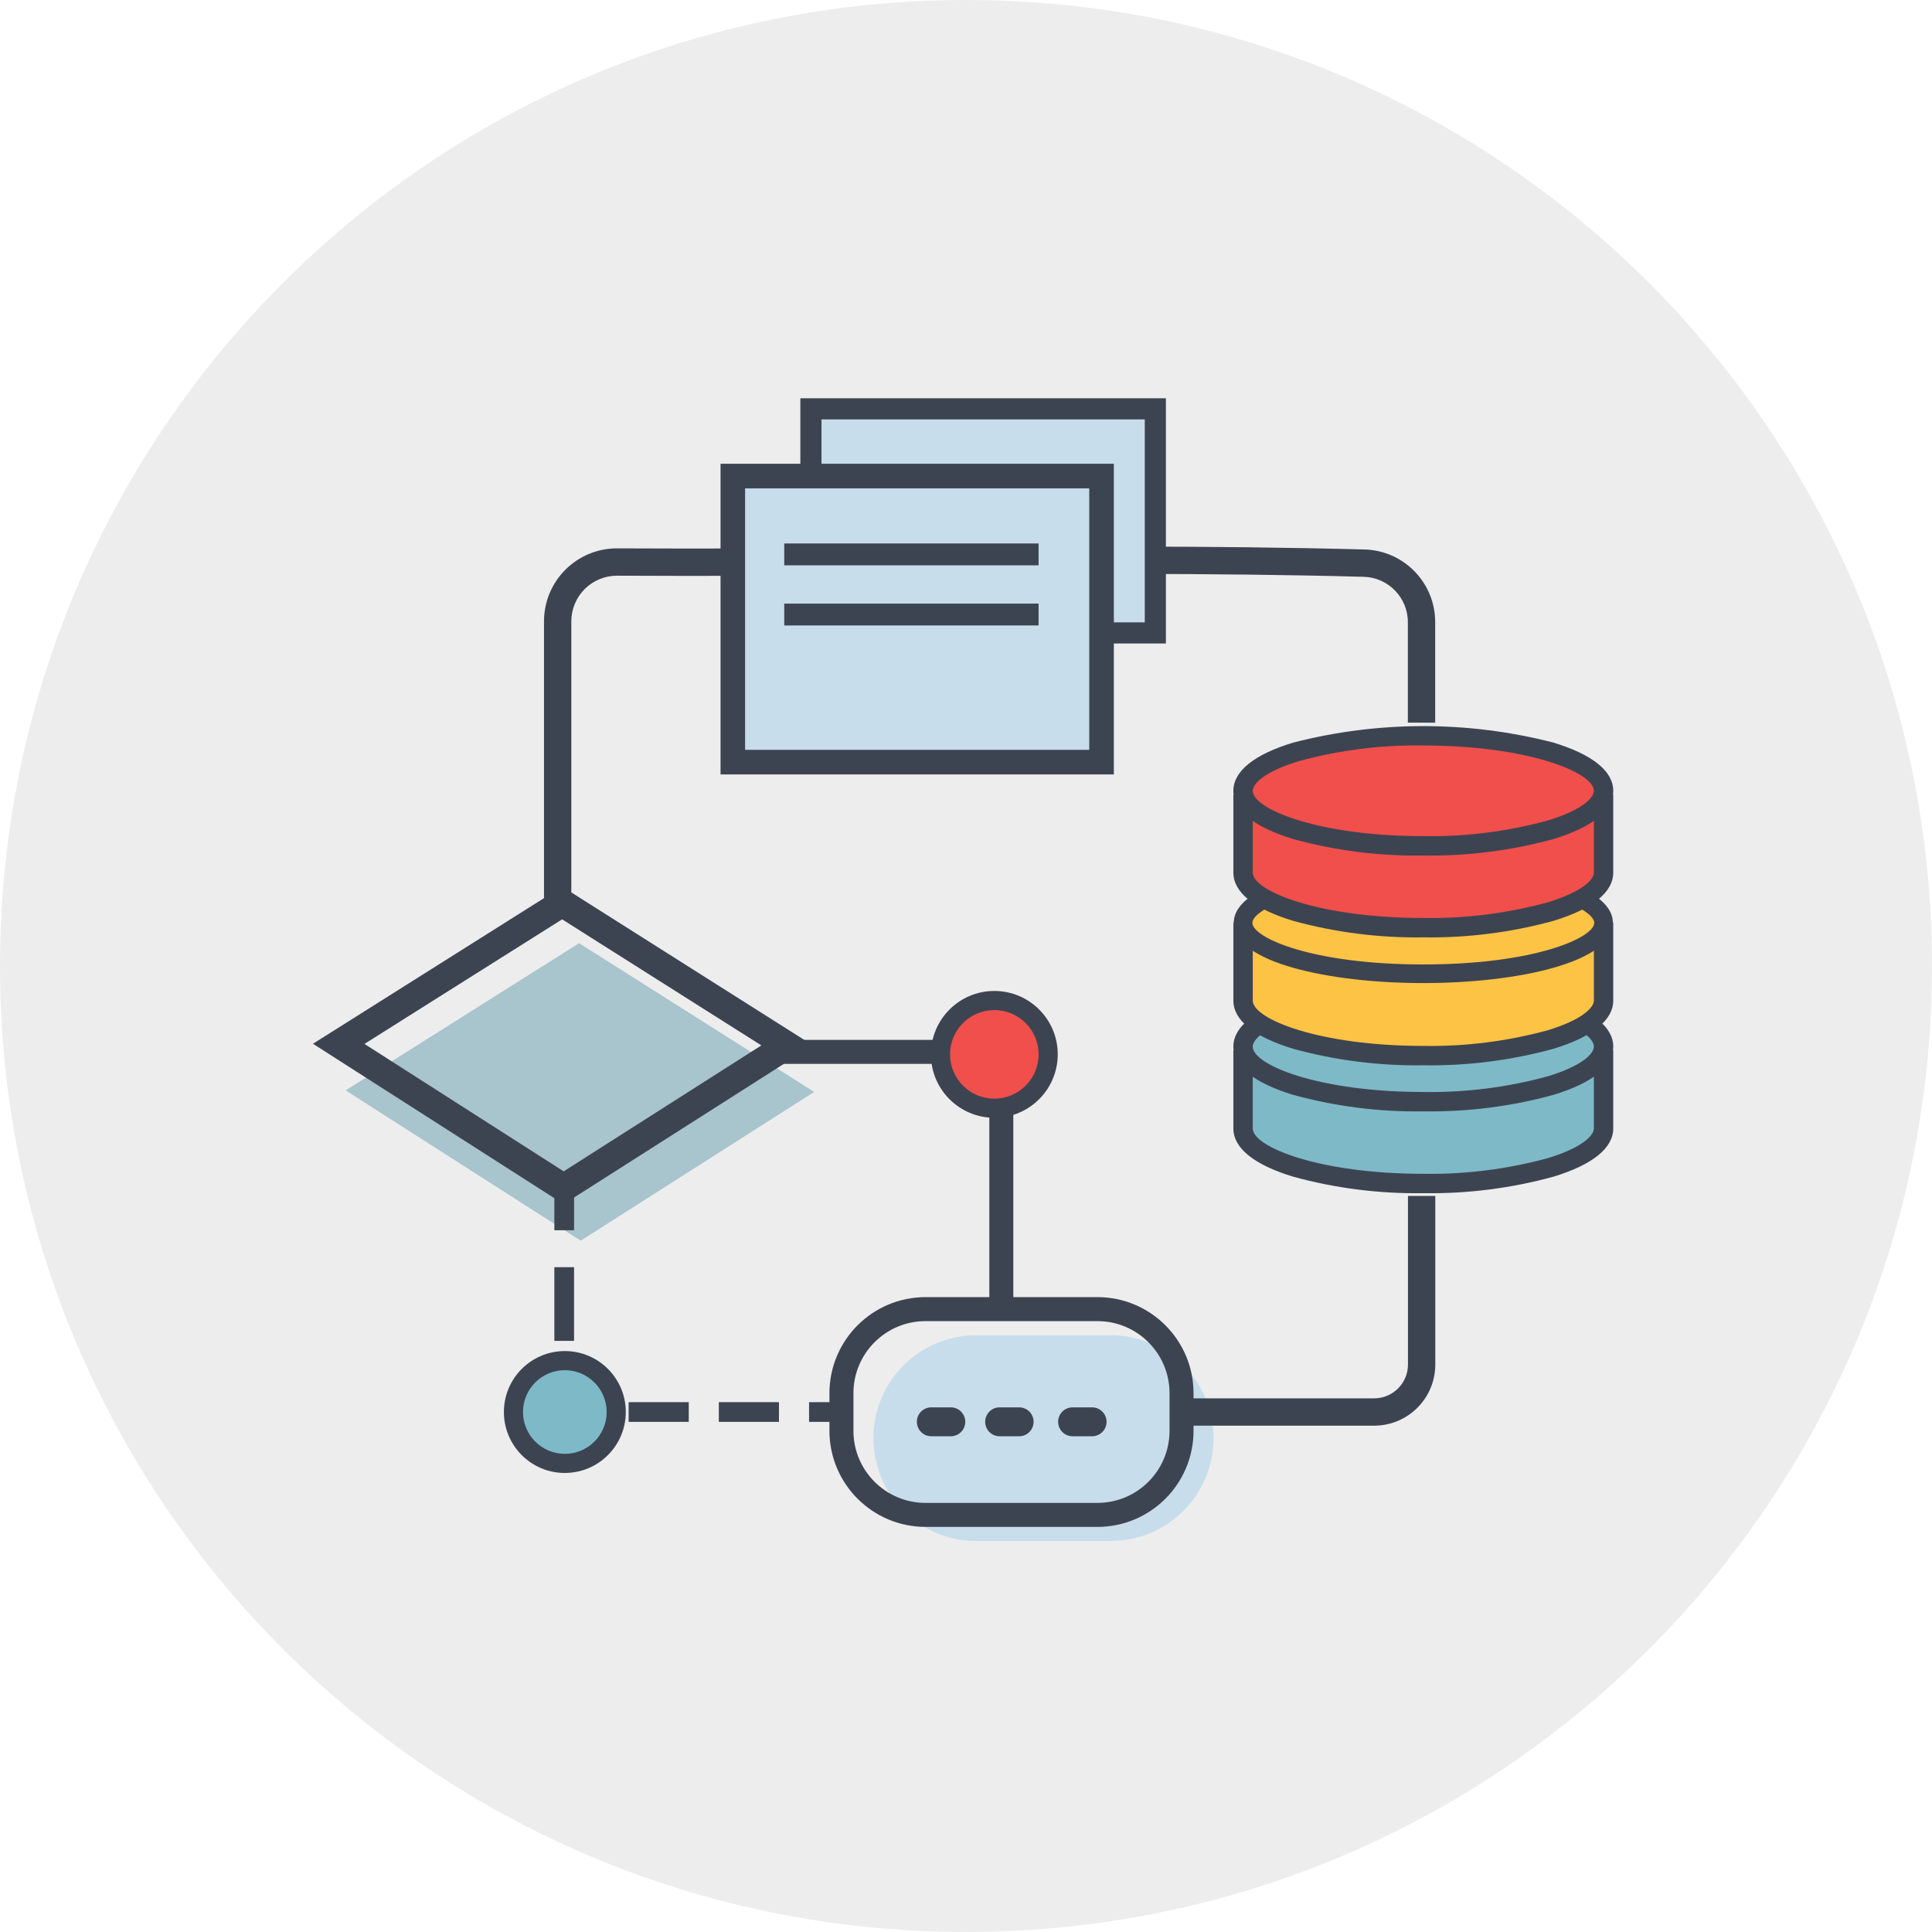
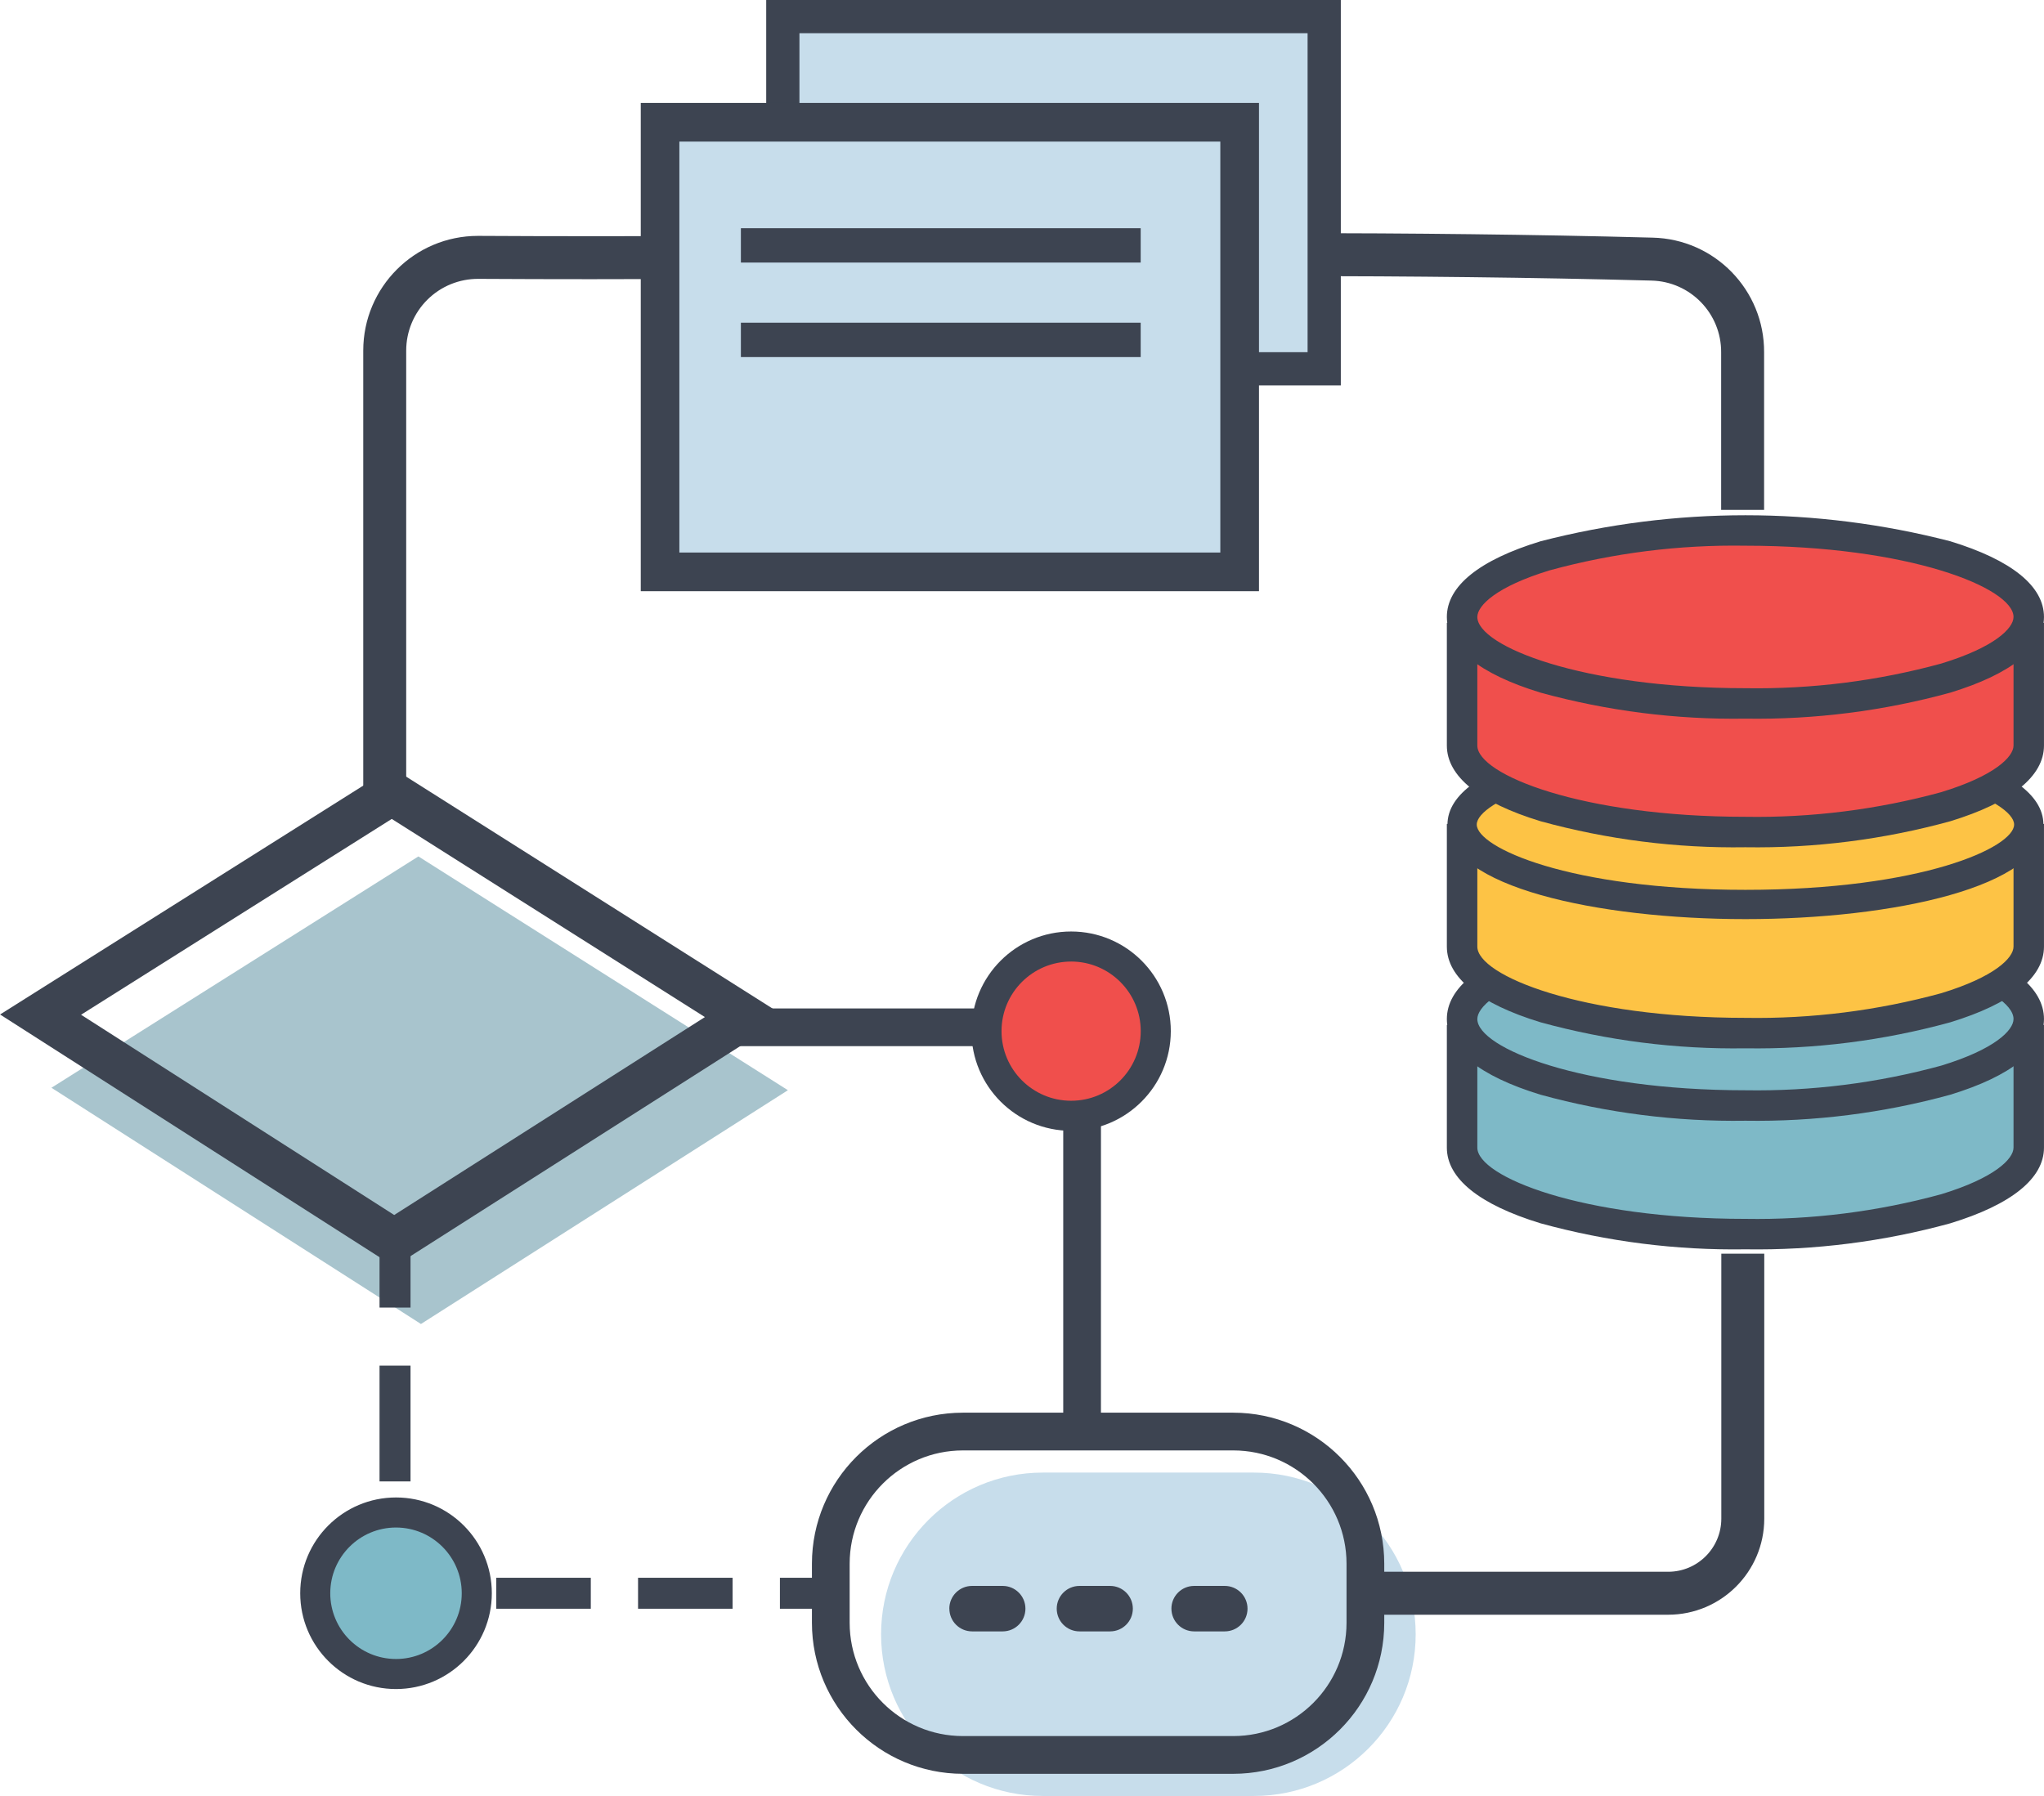
- <svg xmlns="http://www.w3.org/2000/svg" width="168" height="168" viewBox="0 0 168 168">
-   <g id="Group_22751" data-name="Group 22751" transform="translate(-504 -2211)">
-     <circle id="Ellipse_1222" data-name="Ellipse 1222" cx="84" cy="84" r="84" transform="translate(504 2211)" fill="#ededed" />
-     <g id="Group_22750" data-name="Group 22750" transform="translate(-988.531 722.163)">
-       <path id="Path_50288" data-name="Path 50288" d="M1617.107,1616.437h-2.376v-25.512a6.347,6.347,0,0,1,6.345-6.347h.038c8.25.049,16.674-.012,24.82-.069,13.167-.094,26.781-.191,40.116.166a6.314,6.314,0,0,1,6.176,6.349v8.714h-2.376v-8.714a3.95,3.95,0,0,0-3.863-3.973c-13.295-.356-26.889-.259-40.036-.165-8.154.058-16.585.119-24.851.07a3.969,3.969,0,0,0-3.993,3.97Z" transform="translate(-74.896 -48.058)" fill="#3d4451" />
-       <path id="Path_50289" data-name="Path 50289" d="M1553.637,1773.331l20.3-12.935-20.441-12.935-20.3,12.8Z" transform="translate(-10.61 -176.608)" fill="#a8c4cd" />
-       <rect id="Rectangle_5171" data-name="Rectangle 5171" width="29.574" height="17.893" rx="8.947" transform="translate(1598.055 1622.837) rotate(180)" fill="#c7ddeb" />
-       <g id="Group_22734" data-name="Group 22734" transform="translate(1562.127 1523.469)">
-         <rect id="Rectangle_5172" data-name="Rectangle 5172" width="29.949" height="19.486" transform="translate(30.868 20.405) rotate(180)" fill="#c7ddeb" />
-         <path id="Path_50290" data-name="Path 50290" d="M1751.9,1544.792h-31.787v-21.323H1751.9Zm-29.949-1.837h28.111v-17.649h-28.111Z" transform="translate(-1720.113 -1523.469)" fill="#3d4451" />
+ <svg xmlns="http://www.w3.org/2000/svg" width="113.074" height="99.368" viewBox="0 0 113.074 99.368">
+   <g id="Grupo_22751" data-name="Grupo 22751" transform="translate(-531.209 -2245.632)">
+     <g id="Grupo_22750" data-name="Grupo 22750" transform="translate(-988.531 722.163)">
+       <path id="Trazado_50288" data-name="Trazado 50288" d="M1617.107,1616.437h-2.376v-25.512a6.347,6.347,0,0,1,6.345-6.347h.038c8.25.049,16.674-.012,24.82-.069,13.167-.094,26.781-.191,40.116.166a6.314,6.314,0,0,1,6.176,6.349v8.714h-2.376v-8.714a3.95,3.95,0,0,0-3.863-3.973c-13.295-.356-26.889-.259-40.036-.165-8.154.058-16.585.119-24.851.07a3.969,3.969,0,0,0-3.993,3.97Z" transform="translate(-74.896 -48.058)" fill="#3d4451" />
+       <path id="Trazado_50289" data-name="Trazado 50289" d="M1553.637,1773.331l20.3-12.935-20.441-12.935-20.3,12.8Z" transform="translate(-10.61 -176.608)" fill="#a8c4cd" />
+       <rect id="Rectángulo_5171" data-name="Rectángulo 5171" width="29.574" height="17.893" rx="8.947" transform="translate(1598.055 1622.837) rotate(180)" fill="#c7ddeb" />
+       <g id="Grupo_22734" data-name="Grupo 22734" transform="translate(1562.127 1523.469)">
+         <rect id="Rectángulo_5172" data-name="Rectángulo 5172" width="29.949" height="19.486" transform="translate(30.868 20.405) rotate(180)" fill="#c7ddeb" />
+         <path id="Trazado_50290" data-name="Trazado 50290" d="M1751.9,1544.792h-31.787v-21.323H1751.9Zm-29.949-1.837h28.111v-17.649h-28.111Z" transform="translate(-1720.113 -1523.469)" fill="#3d4451" />
      </g>
-       <g id="Group_22737" data-name="Group 22737" transform="translate(1540.736 1592.833)">
-         <g id="Group_22736" data-name="Group 22736" transform="translate(0 0)">
-           <g id="Group_22735" data-name="Group 22735">
-             <rect id="Rectangle_5173" data-name="Rectangle 5173" width="2.982" height="1.714" transform="translate(22.149 17.931)" fill="#3d4451" />
-             <path id="Path_50291" data-name="Path 50291" d="M1662.6,1937.841h-5.229v-1.714h5.229Zm-7.843,0h-5.229v-1.714h5.229Z" transform="translate(-1643.07 -1918.196)" fill="#3d4451" />
-             <path id="Path_50292" data-name="Path 50292" d="M1622.831,1929.92h-3.84v-3.84h1.715v2.125h2.125Z" transform="translate(-1618.991 -1910.275)" fill="#3d4451" />
-             <rect id="Rectangle_5174" data-name="Rectangle 5174" width="1.714" height="6.406" transform="translate(0 6.194)" fill="#3d4451" />
-             <rect id="Rectangle_5175" data-name="Rectangle 5175" width="1.714" height="2.982" fill="#3d4451" />
+       <g id="Grupo_22737" data-name="Grupo 22737" transform="translate(1540.736 1592.833)">
+         <g id="Grupo_22736" data-name="Grupo 22736" transform="translate(0 0)">
+           <g id="Grupo_22735" data-name="Grupo 22735">
+             <rect id="Rectángulo_5173" data-name="Rectángulo 5173" width="2.982" height="1.714" transform="translate(22.149 17.931)" fill="#3d4451" />
+             <path id="Trazado_50291" data-name="Trazado 50291" d="M1662.6,1937.841h-5.229v-1.714h5.229Zm-7.843,0h-5.229v-1.714h5.229Z" transform="translate(-1643.07 -1918.196)" fill="#3d4451" />
+             <path id="Trazado_50292" data-name="Trazado 50292" d="M1622.831,1929.92h-3.84v-3.84h1.715v2.125h2.125Z" transform="translate(-1618.991 -1910.275)" fill="#3d4451" />
+             <rect id="Rectángulo_5174" data-name="Rectángulo 5174" width="1.714" height="6.406" transform="translate(0 6.194)" fill="#3d4451" />
+             <rect id="Rectángulo_5175" data-name="Rectángulo 5175" width="1.714" height="2.982" fill="#3d4451" />
          </g>
        </g>
      </g>
-       <path id="Path_50293" data-name="Path 50293" d="M1541.544,1751.829l-21.8-13.946,21.674-13.661,21.8,13.8Zm-17.32-13.932,17.323,11.08,17.188-10.951-17.323-10.963Z" transform="translate(0 -158.284)" fill="#3d4451" />
-       <path id="Path_50294" data-name="Path 50294" d="M1755.375,1912.933h-14.961a8.36,8.36,0,0,1-8.35-8.35v-3.28a8.36,8.36,0,0,1,8.35-8.351h14.961a8.36,8.36,0,0,1,8.35,8.351v3.28A8.36,8.36,0,0,1,1755.375,1912.933Zm-14.961-17.893a6.27,6.27,0,0,0-6.263,6.263v3.28a6.27,6.27,0,0,0,6.263,6.262h14.961a6.27,6.27,0,0,0,6.263-6.262v-3.28a6.27,6.27,0,0,0-6.263-6.263Z" transform="translate(-167.408 -291.322)" fill="#3d4451" />
-       <path id="Path_50295" data-name="Path 50295" d="M1728.786,1810.631H1726.7v-21.323h-19.07v-2.088h21.157Z" transform="translate(-148.142 -207.957)" fill="#3d4451" />
-       <g id="Group_22740" data-name="Group 22740" transform="translate(1599.781 1574.223)">
-         <g id="Group_22738" data-name="Group 22738" transform="translate(0 5.954)">
-           <path id="Path_50296" data-name="Path 50296" d="M1933.44,1791.54v6.788c0,2.642-7.017,4.785-15.674,4.785s-15.674-2.142-15.674-4.785v-6.788" transform="translate(-1901.25 -1791.54)" fill="#7eb9c7" />
-           <path id="Path_50297" data-name="Path 50297" d="M1914.625,1803.955a40.445,40.445,0,0,1-11.329-1.438c-3.394-1.036-5.188-2.484-5.188-4.189v-6.788h1.686v6.788c0,1.607,5.778,3.942,14.831,3.942a38.73,38.73,0,0,0,10.837-1.365c2.948-.9,3.994-1.951,3.994-2.577v-6.788h1.685v6.788c0,1.7-1.794,3.153-5.187,4.189A40.444,40.444,0,0,1,1914.625,1803.955Z" transform="translate(-1898.109 -1791.54)" fill="#3d4451" />
+       <path id="Trazado_50293" data-name="Trazado 50293" d="M1541.544,1751.829l-21.8-13.946,21.674-13.661,21.8,13.8Zm-17.32-13.932,17.323,11.08,17.188-10.951-17.323-10.963Z" transform="translate(0 -158.284)" fill="#3d4451" />
+       <path id="Trazado_50294" data-name="Trazado 50294" d="M1755.375,1912.933h-14.961a8.36,8.36,0,0,1-8.35-8.35v-3.28a8.36,8.36,0,0,1,8.35-8.351h14.961a8.36,8.36,0,0,1,8.35,8.351v3.28A8.36,8.36,0,0,1,1755.375,1912.933Zm-14.961-17.893a6.27,6.27,0,0,0-6.263,6.263v3.28a6.27,6.27,0,0,0,6.263,6.262h14.961a6.27,6.27,0,0,0,6.263-6.262v-3.28a6.27,6.27,0,0,0-6.263-6.263Z" transform="translate(-167.408 -291.322)" fill="#3d4451" />
+       <path id="Trazado_50295" data-name="Trazado 50295" d="M1728.786,1810.631H1726.7v-21.323h-19.07v-2.088h21.157Z" transform="translate(-148.142 -207.957)" fill="#3d4451" />
+       <g id="Grupo_22740" data-name="Grupo 22740" transform="translate(1599.781 1574.223)">
+         <g id="Grupo_22738" data-name="Grupo 22738" transform="translate(0 5.954)">
+           <path id="Trazado_50296" data-name="Trazado 50296" d="M1933.44,1791.54v6.788c0,2.642-7.017,4.785-15.674,4.785s-15.674-2.142-15.674-4.785v-6.788" transform="translate(-1901.25 -1791.54)" fill="#7eb9c7" />
+           <path id="Trazado_50297" data-name="Trazado 50297" d="M1914.625,1803.955a40.445,40.445,0,0,1-11.329-1.438c-3.394-1.036-5.188-2.484-5.188-4.189v-6.788h1.686v6.788c0,1.607,5.778,3.942,14.831,3.942a38.73,38.73,0,0,0,10.837-1.365c2.948-.9,3.994-1.951,3.994-2.577v-6.788h1.685v6.788c0,1.7-1.794,3.153-5.187,4.189A40.444,40.444,0,0,1,1914.625,1803.955Z" transform="translate(-1898.109 -1791.54)" fill="#3d4451" />
        </g>
-         <g id="Group_22739" data-name="Group 22739" transform="translate(0 0)">
-           <ellipse id="Ellipse_1215" data-name="Ellipse 1215" cx="15.674" cy="4.785" rx="15.674" ry="4.785" transform="translate(0.843 0.842)" fill="#7eb9c7" />
-           <path id="Path_50298" data-name="Path 50298" d="M1914.625,1774.648a40.44,40.44,0,0,1-11.329-1.438c-3.394-1.036-5.188-2.485-5.188-4.189s1.794-3.153,5.188-4.189a45.345,45.345,0,0,1,22.658,0c3.394,1.036,5.187,2.485,5.187,4.189s-1.794,3.153-5.187,4.189A40.439,40.439,0,0,1,1914.625,1774.648Zm0-9.569a38.723,38.723,0,0,0-10.837,1.365c-2.948.9-3.994,1.951-3.994,2.577,0,1.607,5.778,3.942,14.831,3.942a38.735,38.735,0,0,0,10.837-1.365c2.948-.9,3.994-1.951,3.994-2.577C1929.456,1767.414,1923.679,1765.079,1914.625,1765.079Z" transform="translate(-1898.109 -1763.394)" fill="#3d4451" />
+         <g id="Grupo_22739" data-name="Grupo 22739" transform="translate(0 0)">
+           <ellipse id="Elipse_1215" data-name="Elipse 1215" cx="15.674" cy="4.785" rx="15.674" ry="4.785" transform="translate(0.843 0.842)" fill="#7eb9c7" />
+           <path id="Trazado_50298" data-name="Trazado 50298" d="M1914.625,1774.648a40.44,40.44,0,0,1-11.329-1.438c-3.394-1.036-5.188-2.485-5.188-4.189s1.794-3.153,5.188-4.189a45.345,45.345,0,0,1,22.658,0c3.394,1.036,5.187,2.485,5.187,4.189s-1.794,3.153-5.187,4.189A40.439,40.439,0,0,1,1914.625,1774.648Zm0-9.569a38.723,38.723,0,0,0-10.837,1.365c-2.948.9-3.994,1.951-3.994,2.577,0,1.607,5.778,3.942,14.831,3.942a38.735,38.735,0,0,0,10.837-1.365c2.948-.9,3.994-1.951,3.994-2.577C1929.456,1767.414,1923.679,1765.079,1914.625,1765.079Z" transform="translate(-1898.109 -1763.394)" fill="#3d4451" />
        </g>
      </g>
-       <g id="Group_22743" data-name="Group 22743" transform="translate(1599.781 1563.858)">
-         <g id="Group_22741" data-name="Group 22741" transform="translate(0 5.196)">
-           <path id="Path_50299" data-name="Path 50299" d="M1933.44,1738.959v6.788c0,2.643-7.017,4.785-15.674,4.785s-15.674-2.142-15.674-4.785v-6.788" transform="translate(-1901.25 -1738.959)" fill="#fdc345" />
-           <path id="Path_50300" data-name="Path 50300" d="M1914.625,1751.375a40.432,40.432,0,0,1-11.329-1.438c-3.394-1.036-5.188-2.485-5.188-4.189v-6.788h1.686v6.788c0,1.607,5.778,3.942,14.831,3.942a38.722,38.722,0,0,0,10.837-1.365c2.948-.9,3.994-1.951,3.994-2.577v-6.788h1.685v6.788c0,1.7-1.794,3.153-5.187,4.189A40.43,40.43,0,0,1,1914.625,1751.375Z" transform="translate(-1898.109 -1738.959)" fill="#3d4451" />
+       <g id="Grupo_22743" data-name="Grupo 22743" transform="translate(1599.781 1563.858)">
+         <g id="Grupo_22741" data-name="Grupo 22741" transform="translate(0 5.196)">
+           <path id="Trazado_50299" data-name="Trazado 50299" d="M1933.44,1738.959v6.788c0,2.643-7.017,4.785-15.674,4.785s-15.674-2.142-15.674-4.785v-6.788" transform="translate(-1901.25 -1738.959)" fill="#fdc345" />
+           <path id="Trazado_50300" data-name="Trazado 50300" d="M1914.625,1751.375a40.432,40.432,0,0,1-11.329-1.438c-3.394-1.036-5.188-2.485-5.188-4.189v-6.788h1.686v6.788c0,1.607,5.778,3.942,14.831,3.942a38.722,38.722,0,0,0,10.837-1.365c2.948-.9,3.994-1.951,3.994-2.577v-6.788h1.685v6.788c0,1.7-1.794,3.153-5.187,4.189A40.43,40.43,0,0,1,1914.625,1751.375Z" transform="translate(-1898.109 -1738.959)" fill="#3d4451" />
        </g>
-         <g id="Group_22742" data-name="Group 22742" transform="translate(0.033)">
-           <ellipse id="Ellipse_1216" data-name="Ellipse 1216" cx="15.674" cy="4.422" rx="15.674" ry="4.422" transform="translate(0.81 0.81)" fill="#fdc345" />
-           <path id="Path_50301" data-name="Path 50301" d="M1914.747,1724.859c-8.192,0-16.484-1.8-16.484-5.232s8.292-5.232,16.484-5.232,16.484,1.8,16.484,5.232S1922.938,1724.859,1914.747,1724.859Zm0-8.844c-9.759,0-14.864,2.351-14.864,3.612s5.1,3.612,14.864,3.612,14.863-2.351,14.863-3.612S1924.505,1716.015,1914.747,1716.015Z" transform="translate(-1898.263 -1714.395)" fill="#3d4451" />
+         <g id="Grupo_22742" data-name="Grupo 22742" transform="translate(0.033)">
+           <ellipse id="Elipse_1216" data-name="Elipse 1216" cx="15.674" cy="4.422" rx="15.674" ry="4.422" transform="translate(0.81 0.81)" fill="#fdc345" />
+           <path id="Trazado_50301" data-name="Trazado 50301" d="M1914.747,1724.859c-8.192,0-16.484-1.8-16.484-5.232s8.292-5.232,16.484-5.232,16.484,1.8,16.484,5.232S1922.938,1724.859,1914.747,1724.859Zm0-8.844c-9.759,0-14.864,2.351-14.864,3.612s5.1,3.612,14.864,3.612,14.863-2.351,14.863-3.612S1924.505,1716.015,1914.747,1716.015Z" transform="translate(-1898.263 -1714.395)" fill="#3d4451" />
        </g>
      </g>
-       <g id="Group_22746" data-name="Group 22746" transform="translate(1599.781 1551.977)">
-         <g id="Group_22744" data-name="Group 22744" transform="translate(0 5.954)">
-           <path id="Path_50302" data-name="Path 50302" d="M1933.44,1686.377v6.788c0,2.642-7.017,4.785-15.674,4.785s-15.674-2.142-15.674-4.785v-6.788" transform="translate(-1901.25 -1686.377)" fill="#f04f4c" />
-           <path id="Path_50303" data-name="Path 50303" d="M1914.625,1698.792a40.444,40.444,0,0,1-11.329-1.438c-3.394-1.036-5.188-2.485-5.188-4.189v-6.788h1.686v6.788c0,1.607,5.778,3.942,14.831,3.942a38.726,38.726,0,0,0,10.837-1.365c2.948-.9,3.994-1.951,3.994-2.577v-6.788h1.685v6.788c0,1.7-1.794,3.153-5.187,4.189A40.444,40.444,0,0,1,1914.625,1698.792Z" transform="translate(-1898.109 -1686.377)" fill="#3d4451" />
+       <g id="Grupo_22746" data-name="Grupo 22746" transform="translate(1599.781 1551.977)">
+         <g id="Grupo_22744" data-name="Grupo 22744" transform="translate(0 5.954)">
+           <path id="Trazado_50302" data-name="Trazado 50302" d="M1933.44,1686.377v6.788c0,2.642-7.017,4.785-15.674,4.785s-15.674-2.142-15.674-4.785v-6.788" transform="translate(-1901.25 -1686.377)" fill="#f04f4c" />
+           <path id="Trazado_50303" data-name="Trazado 50303" d="M1914.625,1698.792a40.444,40.444,0,0,1-11.329-1.438c-3.394-1.036-5.188-2.485-5.188-4.189v-6.788h1.686v6.788c0,1.607,5.778,3.942,14.831,3.942a38.726,38.726,0,0,0,10.837-1.365c2.948-.9,3.994-1.951,3.994-2.577v-6.788h1.685v6.788c0,1.7-1.794,3.153-5.187,4.189A40.444,40.444,0,0,1,1914.625,1698.792Z" transform="translate(-1898.109 -1686.377)" fill="#3d4451" />
        </g>
-         <g id="Group_22745" data-name="Group 22745" transform="translate(0 0)">
-           <ellipse id="Ellipse_1217" data-name="Ellipse 1217" cx="15.674" cy="4.785" rx="15.674" ry="4.785" transform="translate(0.843 0.843)" fill="#f04f4c" />
-           <path id="Path_50304" data-name="Path 50304" d="M1914.625,1669.484a40.435,40.435,0,0,1-11.329-1.438c-3.394-1.036-5.188-2.484-5.188-4.189s1.794-3.153,5.188-4.189a45.342,45.342,0,0,1,22.658,0c3.394,1.036,5.187,2.485,5.187,4.189s-1.794,3.153-5.187,4.189A40.435,40.435,0,0,1,1914.625,1669.484Zm0-9.569a38.729,38.729,0,0,0-10.837,1.365c-2.948.9-3.994,1.951-3.994,2.577,0,1.607,5.778,3.942,14.831,3.942a38.735,38.735,0,0,0,10.837-1.365c2.948-.9,3.994-1.951,3.994-2.577C1929.456,1662.25,1923.679,1659.915,1914.625,1659.915Z" transform="translate(-1898.109 -1658.23)" fill="#3d4451" />
+         <g id="Grupo_22745" data-name="Grupo 22745" transform="translate(0 0)">
+           <ellipse id="Elipse_1217" data-name="Elipse 1217" cx="15.674" cy="4.785" rx="15.674" ry="4.785" transform="translate(0.843 0.843)" fill="#f04f4c" />
+           <path id="Trazado_50304" data-name="Trazado 50304" d="M1914.625,1669.484a40.435,40.435,0,0,1-11.329-1.438c-3.394-1.036-5.188-2.484-5.188-4.189s1.794-3.153,5.188-4.189a45.342,45.342,0,0,1,22.658,0c3.394,1.036,5.187,2.485,5.187,4.189s-1.794,3.153-5.187,4.189A40.435,40.435,0,0,1,1914.625,1669.484Zm0-9.569a38.729,38.729,0,0,0-10.837,1.365c-2.948.9-3.994,1.951-3.994,2.577,0,1.607,5.778,3.942,14.831,3.942a38.735,38.735,0,0,0,10.837-1.365c2.948-.9,3.994-1.951,3.994-2.577C1929.456,1662.25,1923.679,1659.915,1914.625,1659.915Z" transform="translate(-1898.109 -1658.23)" fill="#3d4451" />
        </g>
      </g>
-       <g id="Group_22747" data-name="Group 22747" transform="translate(1555.183 1529.162)">
-         <rect id="Rectangle_5176" data-name="Rectangle 5176" width="32.065" height="24.876" transform="translate(33.134 25.946) rotate(180)" fill="#c7ddeb" />
-         <path id="Path_50305" data-name="Path 50305" d="M1721.488,1577.4h-34.2v-27.015h34.2Zm-32.065-2.139h29.926v-22.737h-29.926Z" transform="translate(-1687.284 -1550.383)" fill="#3d4451" />
+       <g id="Grupo_22747" data-name="Grupo 22747" transform="translate(1555.183 1529.162)">
+         <rect id="Rectángulo_5176" data-name="Rectángulo 5176" width="32.065" height="24.876" transform="translate(33.134 25.946) rotate(180)" fill="#c7ddeb" />
+         <path id="Trazado_50305" data-name="Trazado 50305" d="M1721.488,1577.4h-34.2v-27.015h34.2Zm-32.065-2.139h29.926v-22.737h-29.926Z" transform="translate(-1687.284 -1550.383)" fill="#3d4451" />
      </g>
-       <path id="Path_50306" data-name="Path 50306" d="M1773.939,1939.518h0a1.258,1.258,0,0,1,1.258-1.258h1.695a1.258,1.258,0,0,1,1.258,1.258h0a1.258,1.258,0,0,1-1.258,1.258H1775.2A1.258,1.258,0,0,1,1773.939,1939.518Zm-5.942,0h0a1.258,1.258,0,0,1,1.258-1.258h1.695a1.258,1.258,0,0,1,1.258,1.258h0a1.258,1.258,0,0,1-1.258,1.258h-1.695A1.258,1.258,0,0,1,1768,1939.518Zm12.286,0h0a1.258,1.258,0,0,1,1.258-1.258h1.695a1.258,1.258,0,0,1,1.258,1.258h0a1.258,1.258,0,0,1-1.258,1.258h-1.695A1.258,1.258,0,0,1,1780.284,1939.518Z" transform="translate(-195.741 -327.045)" fill="#3d4451" />
-       <g id="Group_22748" data-name="Group 22748" transform="translate(1573.482 1575.006)">
-         <circle id="Ellipse_1218" data-name="Ellipse 1218" cx="4.683" cy="4.683" r="4.683" transform="translate(0.142 1.642) rotate(-9.217)" fill="#f04f4c" />
-         <path id="Path_50307" data-name="Path 50307" d="M1779.3,1778.121a5.514,5.514,0,1,1,5.514-5.514A5.521,5.521,0,0,1,1779.3,1778.121Zm0-9.365a3.851,3.851,0,1,0,3.851,3.851A3.856,3.856,0,0,0,1779.3,1768.755Z" transform="translate(-1773.787 -1767.092)" fill="#3d4451" />
+       <path id="Trazado_50306" data-name="Trazado 50306" d="M1773.939,1939.518h0a1.258,1.258,0,0,1,1.258-1.258h1.695a1.258,1.258,0,0,1,1.258,1.258h0a1.258,1.258,0,0,1-1.258,1.258H1775.2A1.258,1.258,0,0,1,1773.939,1939.518Zm-5.942,0h0a1.258,1.258,0,0,1,1.258-1.258h1.695a1.258,1.258,0,0,1,1.258,1.258h0a1.258,1.258,0,0,1-1.258,1.258h-1.695A1.258,1.258,0,0,1,1768,1939.518Zm12.286,0h0a1.258,1.258,0,0,1,1.258-1.258h1.695a1.258,1.258,0,0,1,1.258,1.258h0a1.258,1.258,0,0,1-1.258,1.258h-1.695A1.258,1.258,0,0,1,1780.284,1939.518Z" transform="translate(-195.741 -327.045)" fill="#3d4451" />
+       <g id="Grupo_22748" data-name="Grupo 22748" transform="translate(1573.482 1575.006)">
+         <circle id="Elipse_1218" data-name="Elipse 1218" cx="4.683" cy="4.683" r="4.683" transform="translate(0.142 1.642) rotate(-9.217)" fill="#f04f4c" />
+         <path id="Trazado_50307" data-name="Trazado 50307" d="M1779.3,1778.121a5.514,5.514,0,1,1,5.514-5.514A5.521,5.521,0,0,1,1779.3,1778.121Zm0-9.365a3.851,3.851,0,1,0,3.851,3.851A3.856,3.856,0,0,0,1779.3,1768.755Z" transform="translate(-1773.787 -1767.092)" fill="#3d4451" />
      </g>
-       <g id="Group_22749" data-name="Group 22749" transform="translate(1536.348 1606.321)">
-         <circle id="Ellipse_1219" data-name="Ellipse 1219" cx="4.468" cy="4.468" r="4.468" transform="translate(0.832 0.832)" fill="#7eb9c7" />
-         <path id="Path_50308" data-name="Path 50308" d="M1603.55,1925.725a5.3,5.3,0,1,1,5.3-5.3A5.306,5.306,0,0,1,1603.55,1925.725Zm0-8.937a3.637,3.637,0,1,0,3.636,3.637A3.641,3.641,0,0,0,1603.55,1916.788Z" transform="translate(-1598.25 -1915.125)" fill="#3d4451" />
+       <g id="Grupo_22749" data-name="Grupo 22749" transform="translate(1536.348 1606.321)">
+         <circle id="Elipse_1219" data-name="Elipse 1219" cx="4.468" cy="4.468" r="4.468" transform="translate(0.832 0.832)" fill="#7eb9c7" />
+         <path id="Trazado_50308" data-name="Trazado 50308" d="M1603.55,1925.725a5.3,5.3,0,1,1,5.3-5.3A5.306,5.306,0,0,1,1603.55,1925.725Zm0-8.937a3.637,3.637,0,1,0,3.636,3.637A3.641,3.641,0,0,0,1603.55,1916.788Z" transform="translate(-1598.25 -1915.125)" fill="#3d4451" />
      </g>
-       <path id="Path_50309" data-name="Path 50309" d="M1893.549,1871.341H1876.8v-2.377h16.751a2.94,2.94,0,0,0,2.937-2.937v-14.663h2.376v14.663A5.319,5.319,0,0,1,1893.549,1871.341Z" transform="translate(-281.525 -258.532)" fill="#3d4451" />
-       <path id="Path_50310" data-name="Path 50310" d="M1903.1,1705.145" transform="translate(-302.267 -143.244)" fill="none" stroke="#3d4451" stroke-miterlimit="10" stroke-width="10.081" />
-       <rect id="Rectangle_5177" data-name="Rectangle 5177" width="22.117" height="1.901" transform="translate(1560.726 1536.095)" fill="#3d4451" />
-       <rect id="Rectangle_5178" data-name="Rectangle 5178" width="22.117" height="1.901" transform="translate(1560.726 1541.324)" fill="#3d4451" />
+       <path id="Trazado_50309" data-name="Trazado 50309" d="M1893.549,1871.341H1876.8v-2.377h16.751a2.94,2.94,0,0,0,2.937-2.937v-14.663h2.376v14.663A5.319,5.319,0,0,1,1893.549,1871.341Z" transform="translate(-281.525 -258.532)" fill="#3d4451" />
+       <path id="Trazado_50310" data-name="Trazado 50310" d="M1903.1,1705.145" transform="translate(-302.267 -143.244)" fill="none" stroke="#3d4451" stroke-miterlimit="10" stroke-width="10.081" />
+       <rect id="Rectángulo_5177" data-name="Rectángulo 5177" width="22.117" height="1.901" transform="translate(1560.726 1536.095)" fill="#3d4451" />
+       <rect id="Rectángulo_5178" data-name="Rectángulo 5178" width="22.117" height="1.901" transform="translate(1560.726 1541.324)" fill="#3d4451" />
    </g>
  </g>
</svg>
